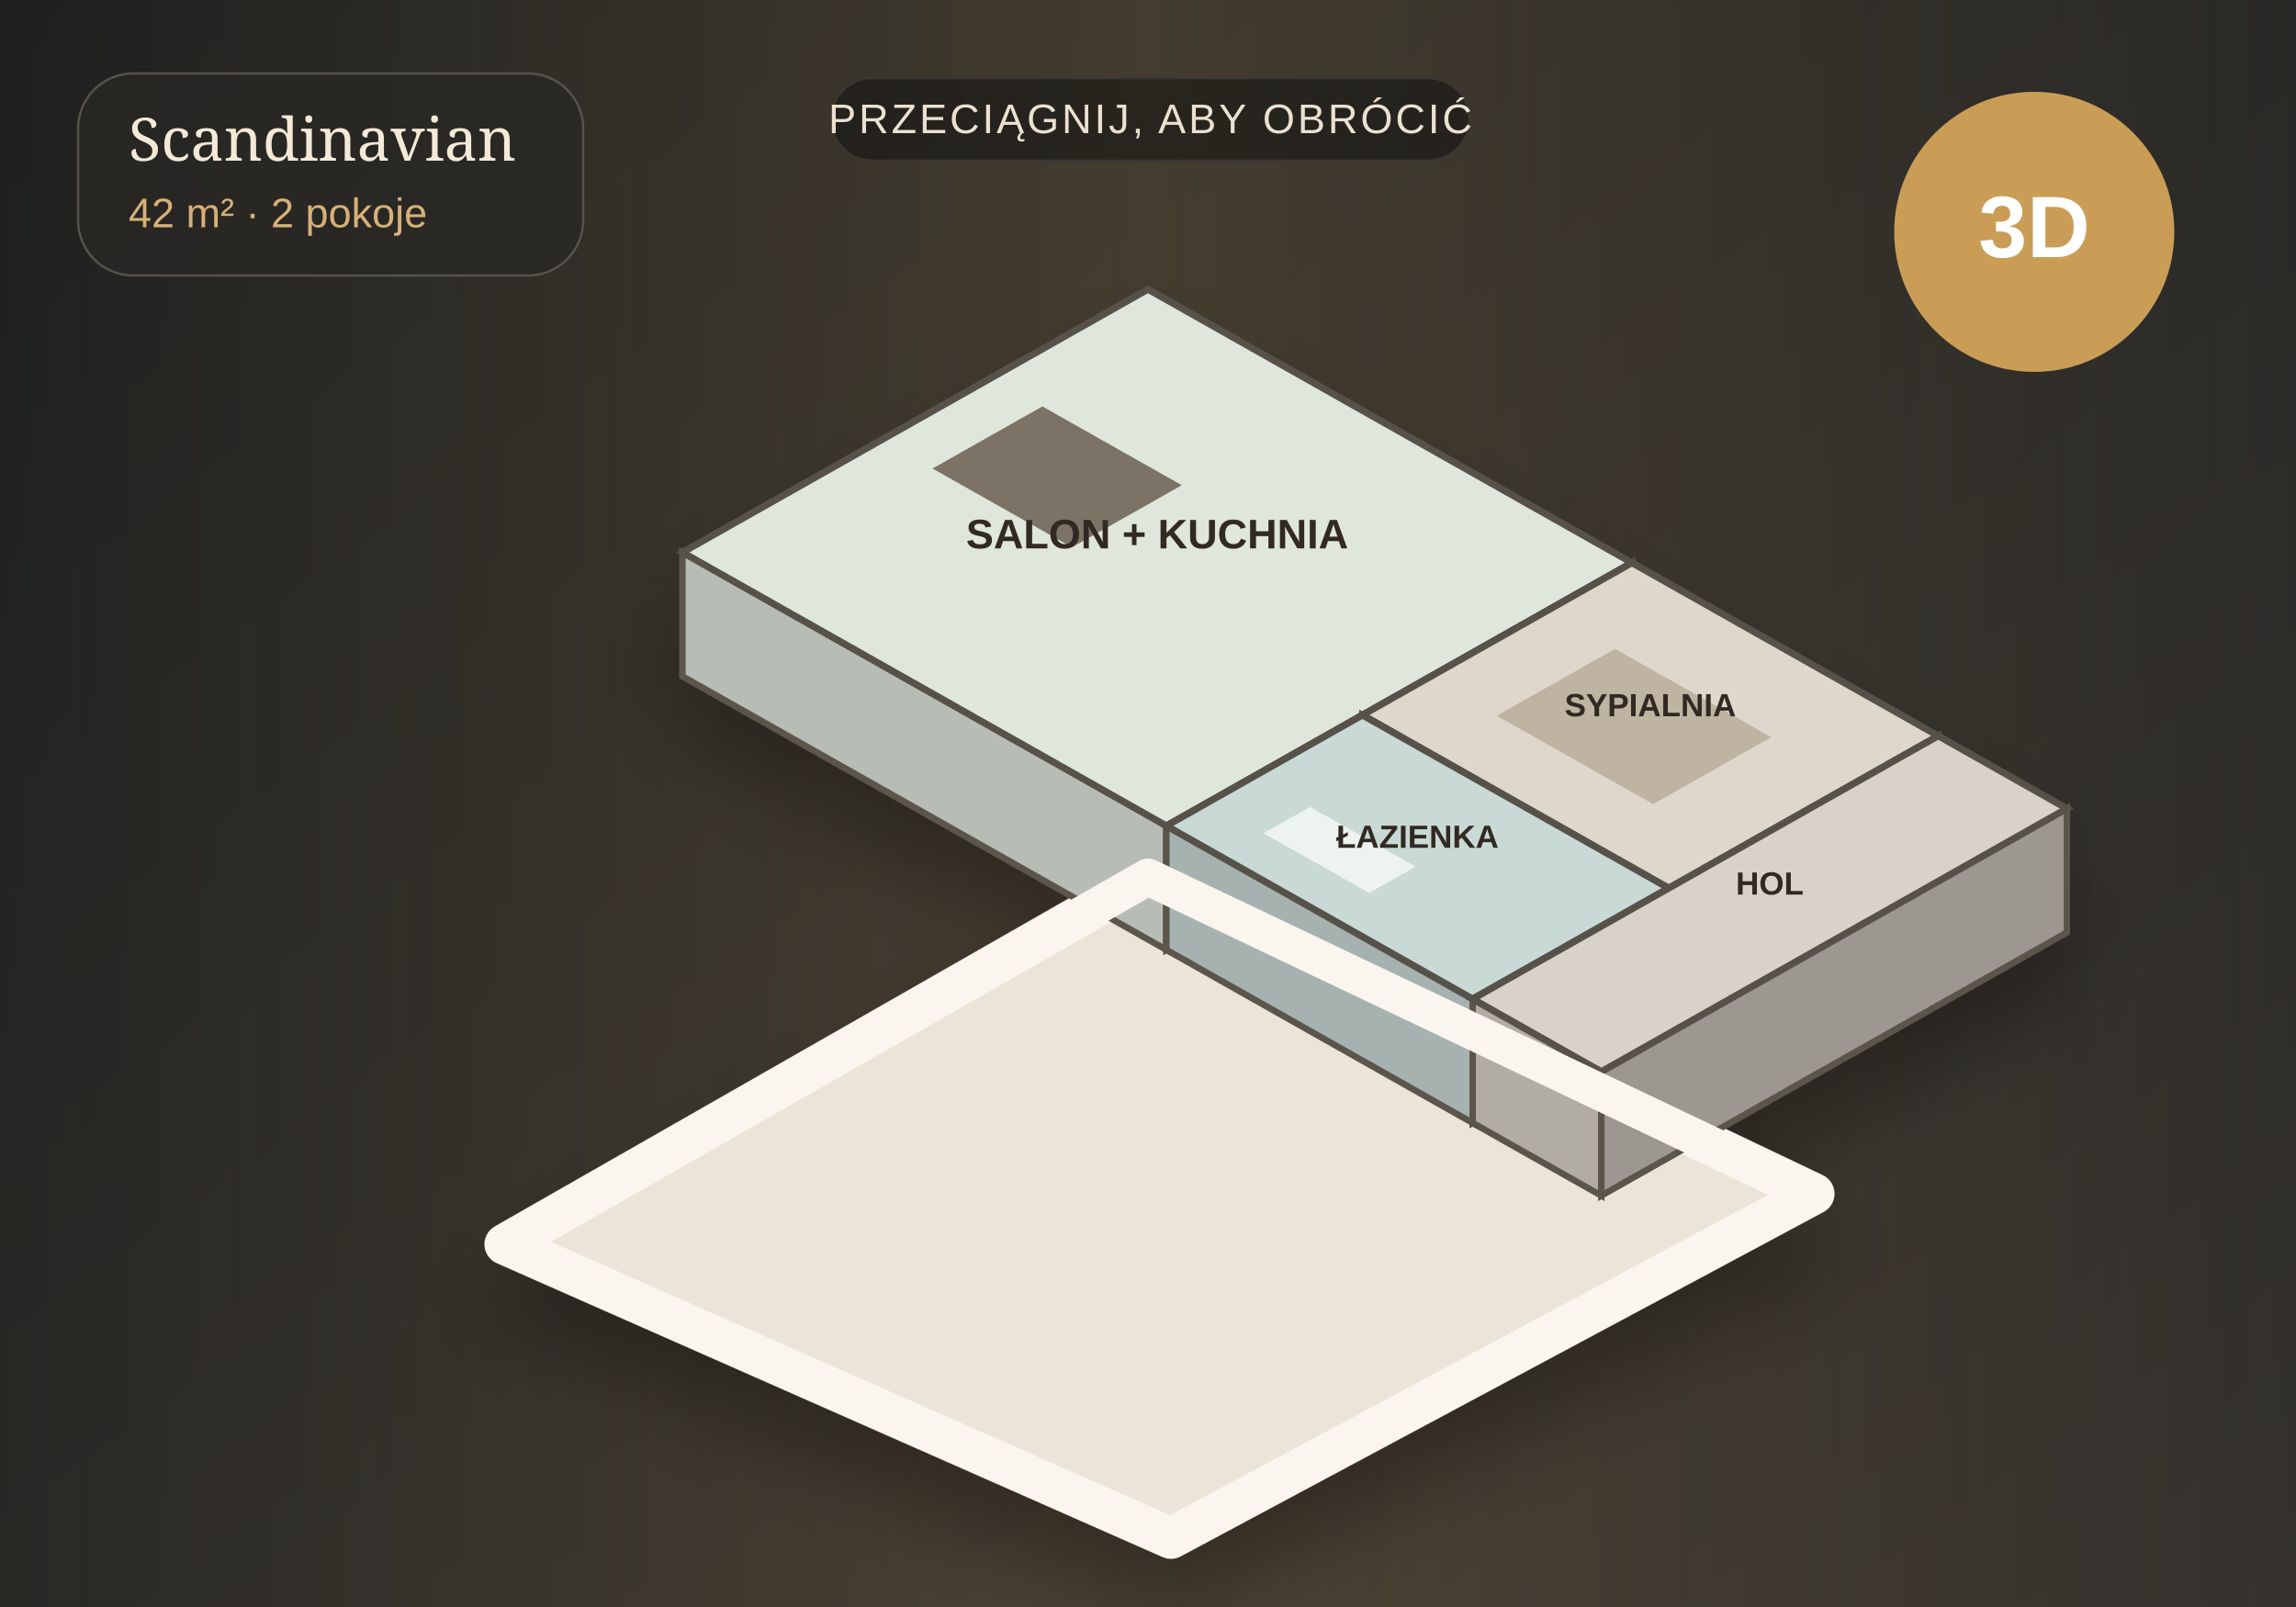
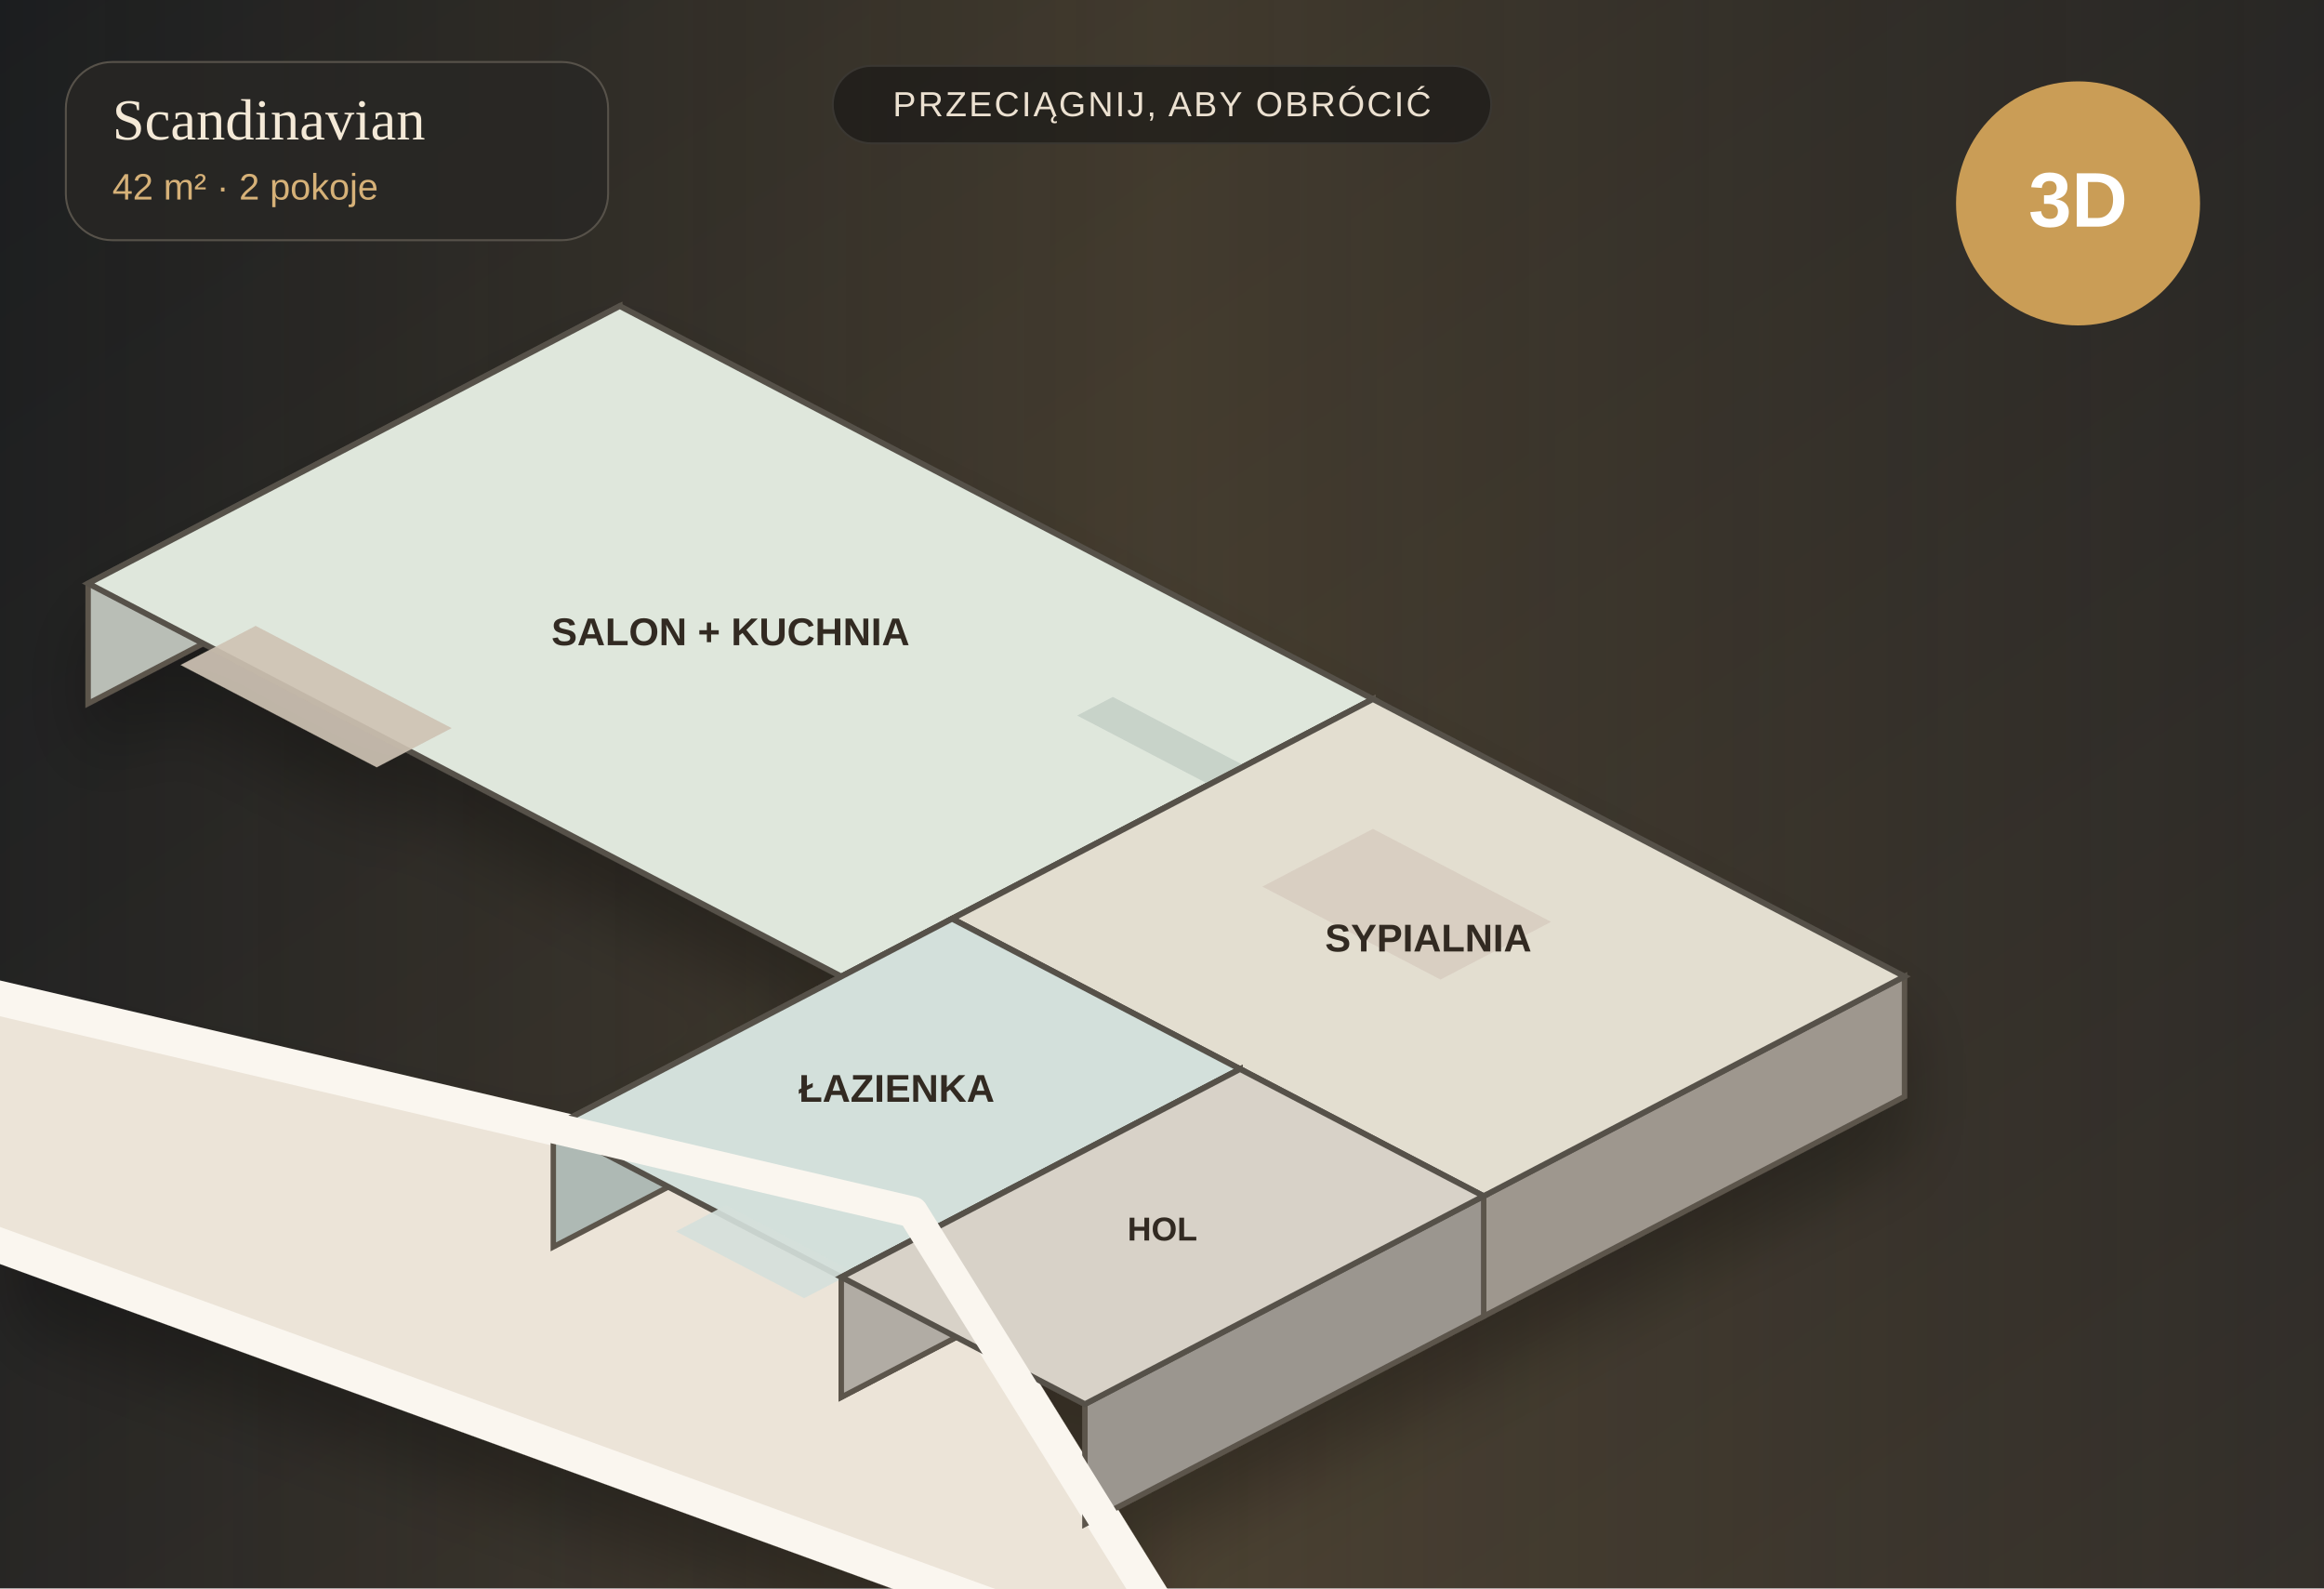
- <svg xmlns="http://www.w3.org/2000/svg" viewBox="0 0 1000 700">
+ <svg xmlns="http://www.w3.org/2000/svg" viewBox="0 0 1200 820">
  <defs>
    <linearGradient id="bg" x1="0" x2="1" y1="0" y2="1">
-       <stop stop-color="#1d1f1f" />
-       <stop offset="1" stop-color="#34312d" />
+       <stop stop-color="#1b1d1f" />
+       <stop offset="1" stop-color="#332f2a" />
    </linearGradient>
    <linearGradient id="glow" x1="0" x2="1">
-       <stop stop-color="#d3a862" stop-opacity="0.0" />
+       <stop stop-color="#d3a862" stop-opacity="0" />
      <stop offset="0.5" stop-color="#d3a862" stop-opacity="0.18" />
-       <stop offset="1" stop-color="#d3a862" stop-opacity="0.0" />
+       <stop offset="1" stop-color="#d3a862" stop-opacity="0" />
    </linearGradient>
    <filter id="shadow">
-       <feDropShadow dx="0" dy="24" stdDeviation="18" flood-opacity="0.3" />
+       <feDropShadow dx="0" dy="26" stdDeviation="18" flood-opacity="0.28" />
    </filter>
  </defs>
  <rect width="100%" height="100%" fill="url(#bg)" />
-   <rect x="0" y="0" width="1000" height="700" fill="url(#glow)" />
+   <rect width="100%" height="100%" fill="url(#glow)" />
  <g filter="url(#shadow)">
-     <path d="M220 542 L500 382 L790 520 L510 670 Z" fill="#ece4d8" stroke="#faf6ef" stroke-width="18" stroke-linejoin="round" />
+     <polygon points="-208.1,466.7 471.2,625.7 622.8,869.5 -94.0,608.8" fill="#ece4d8" stroke="#faf6ef" stroke-width="18" stroke-linejoin="round" />
    <g>
-       <polygon points="297.232,240.608 508.004,359.74 508.004,413.74 297.232,294.608" fill="#b7bdb4" stroke="#5b544b" stroke-width="2.8" />
-       <polygon points="710.772,245.132 508.004,359.74 508.004,413.74 710.772,299.132" fill="#a1a69e" stroke="#5b544b" stroke-width="2.8" />
-       <polygon points="500,126 710.772,245.132 508.004,359.74 297.232,240.608" fill="#dfe7dc" stroke="#56514a" stroke-width="3" />
-       <polygon points="454,177.04 514.72,211.36 466.88,238.4 406.16,204.08" fill="#7b7266" />
-       <text x="504.002" y="238.87" text-anchor="middle" font-family="Arial" font-size="18" font-weight="700" fill="#332c23">SALON + KUCHNIA</text>
+       <polygon points="320.0,220.0 45.5,363.2 45.5,301.2 320.0,158.0" fill="#b9beb6" stroke="#5b544b" stroke-width="2.8" />
+       <polygon points="708.9,422.9 434.4,566.1 434.4,504.1 708.9,360.9" fill="#9fa59c" stroke="#5b544b" stroke-width="2.8" />
+       <polygon points="320.0,158.0 708.9,360.9 434.4,504.1 45.5,301.2" fill="#dfe7dc" stroke="#56514a" stroke-width="3" />
+       <polygon points="132.0,323.1 233.2,375.9 194.5,396.1 93.3,343.3" fill="#cec2b3" opacity="0.9" />
+       <polygon points="574.6,359.8 653.7,401.1 635.3,410.7 556.2,369.4" fill="#c5d0c7" opacity="0.9" />
+       <text x="377.2" y="333.1" text-anchor="middle" font-family="Arial, Helvetica, sans-serif" font-size="20" font-weight="700" fill="#332c23">SALON + KUCHNIA</text>
    </g>
    <g>
-       <polygon points="593.38,311.484 726.78,386.884 726.78,440.884 593.38,365.484" fill="#b7b0a6" stroke="#5b544b" stroke-width="2.8" />
-       <polygon points="844.172,320.532 726.78,386.884 726.78,440.884 844.172,374.532" fill="#a19b92" stroke="#5b544b" stroke-width="2.8" />
-       <polygon points="710.772,245.132 844.172,320.532 726.78,386.884 593.38,311.484" fill="#dfd7cb" stroke="#56514a" stroke-width="3" />
-       <polygon points="703.412,282.652 771.492,321.132 719.972,350.252 651.892,311.772" fill="#bfb3a1" />
-       <text x="718.776" y="312.008" text-anchor="middle" font-family="Arial" font-size="14" font-weight="700" fill="#332c23">SYPIALNIA</text>
+       <polygon points="708.9,422.9 491.6,536.3 491.6,474.3 708.9,360.9" fill="#b8b1a7" stroke="#5b544b" stroke-width="2.8" />
+       <polygon points="983.4,566.1 766.1,679.5 766.1,617.5 983.4,504.1" fill="#9e978e" stroke="#5b544b" stroke-width="2.8" />
+       <polygon points="708.9,360.9 983.4,504.1 766.1,617.5 491.6,474.3" fill="#e3ded0" stroke="#56514a" stroke-width="3" />
+       <polygon points="708.9,427.9 800.9,475.9 743.8,505.7 651.8,457.7" fill="#d8cdc1" opacity="0.9" />
+       <text x="737.5" y="491.2" text-anchor="middle" font-family="Arial, Helvetica, sans-serif" font-size="20" font-weight="700" fill="#332c23">SYPIALNIA</text>
    </g>
    <g>
-       <polygon points="508.004,359.74 641.404,435.14 641.404,489.14 508.004,413.74" fill="#a5b2af" stroke="#5b544b" stroke-width="2.8" />
-       <polygon points="726.78,386.884 641.404,435.14 641.404,489.14 726.78,440.884" fill="#919c9a" stroke="#5b544b" stroke-width="2.8" />
-       <polygon points="593.38,311.484 726.78,386.884 641.404,435.14 508.004,359.74" fill="#c9d9d6" stroke="#56514a" stroke-width="3" />
-       <polygon points="570.564,351.5 616.564,377.5 596.324,388.94 550.324,362.94" fill="#edf3f0" />
-       <text x="617.392" y="369.312" text-anchor="middle" font-family="Arial" font-size="14" font-weight="700" fill="#332c23">ŁAZIENKA</text>
+       <polygon points="491.6,536.3 285.7,643.7 285.7,581.7 491.6,474.3" fill="#aeb9b4" stroke="#5b544b" stroke-width="2.8" />
+       <polygon points="640.3,613.9 434.4,721.3 434.4,659.3 640.3,551.9" fill="#95a09b" stroke="#5b544b" stroke-width="2.8" />
+       <polygon points="491.6,474.3 640.3,551.9 434.4,659.3 285.7,581.7" fill="#d3e0db" stroke="#56514a" stroke-width="3" />
+       <polygon points="374.8,622.2 441.0,656.8 415.2,670.2 349.0,635.7" fill="#d5e0db" opacity="0.9" />
+       <text x="463.0" y="568.8" text-anchor="middle" font-family="Arial, Helvetica, sans-serif" font-size="20" font-weight="700" fill="#332c23">ŁAZIENKA</text>
    </g>
    <g>
-       <polygon points="641.404,435.14 697.432,466.808 697.432,520.808 641.404,489.14" fill="#b1aca4" stroke="#5b544b" stroke-width="2.8" />
-       <polygon points="900.2,352.2 697.432,466.808 697.432,520.808 900.2,406.2" fill="#9c9790" stroke="#5b544b" stroke-width="2.8" />
-       <polygon points="844.172,320.532 900.2,352.2 697.432,466.808 641.404,435.14" fill="#d8d2c8" stroke="#56514a" stroke-width="3" />
-       <text x="770.802" y="389.67" text-anchor="middle" font-family="Arial" font-size="14" font-weight="700" fill="#332c23">HOL</text>
+       <polygon points="640.3,613.9 434.4,721.3 434.4,659.3 640.3,551.9" fill="#b1aca4" stroke="#5b544b" stroke-width="2.8" />
+       <polygon points="766.1,679.5 560.2,786.9 560.2,724.9 766.1,617.5" fill="#9b968f" stroke="#5b544b" stroke-width="2.8" />
+       <polygon points="640.3,551.9 766.1,617.5 560.2,724.9 434.4,659.3" fill="#d8d2c8" stroke="#56514a" stroke-width="3" />
+       <text x="600.2" y="640.4" text-anchor="middle" font-family="Arial, Helvetica, sans-serif" font-size="17.095" font-weight="700" fill="#332c23">HOL</text>
    </g>
-     <path d="M220 542 L500 382 L790 520" fill="none" stroke="#faf6ef" stroke-width="16" stroke-linecap="round" stroke-linejoin="round" />
+     <path d="M -208.1 466.7 L 471.2 625.7 L 622.8 869.5" fill="none" stroke="#faf6ef" stroke-width="16" stroke-linecap="round" stroke-linejoin="round" />
  </g>
  <g>
-     <rect x="34" y="32" width="220" height="88" rx="24" fill="#282724" fill-opacity="0.75" stroke="#57524a" />
-     <text x="56" y="70" font-family="Georgia" font-size="26" fill="#f4e9d7">Scandinavian</text>
-     <text x="56" y="99" font-family="Arial" font-size="18" fill="#d6b178">42 m² · 2 pokoje</text>
-     <rect x="825" y="40" width="122" height="122" rx="61" fill="#ca9d56" />
-     <text x="886" y="112" text-anchor="middle" font-family="Arial" font-size="38" font-weight="700" fill="#fff">3D</text>
-     <rect x="362" y="34" width="278" height="36" rx="18" fill="#111" fill-opacity="0.54" stroke="#3a3732" />
-     <text x="501" y="58" text-anchor="middle" font-family="Arial" font-size="18" letter-spacing="1.2" fill="#ece1d1">PRZECIĄGNIJ, ABY OBRÓCIĆ</text>
+     <rect x="34" y="32" width="280" height="92" rx="24" fill="#282724" fill-opacity="0.78" stroke="#57524a" />
+     <text x="58" y="72" font-family="Georgia, 'Times New Roman', serif" font-size="30" fill="#f4e9d7">Scandinavian</text>
+     <text x="58" y="103" font-family="Arial, Helvetica, sans-serif" font-size="19" fill="#d6b178">42 m² · 2 pokoje</text>
+     <rect x="1010" y="42" width="126" height="126" rx="63" fill="#ca9d56" />
+     <text x="1073" y="117" text-anchor="middle" font-family="Arial, Helvetica, sans-serif" font-size="40" font-weight="700" fill="#fff">3D</text>
+     <rect x="430" y="34" width="340" height="40" rx="20" fill="#111" fill-opacity="0.54" stroke="#3a3732" />
+     <text x="600" y="60" text-anchor="middle" font-family="Arial, Helvetica, sans-serif" font-size="18" letter-spacing="1.1" fill="#ece1d1">PRZECIĄGNIJ, ABY OBRÓCIĆ</text>
  </g>
</svg>
